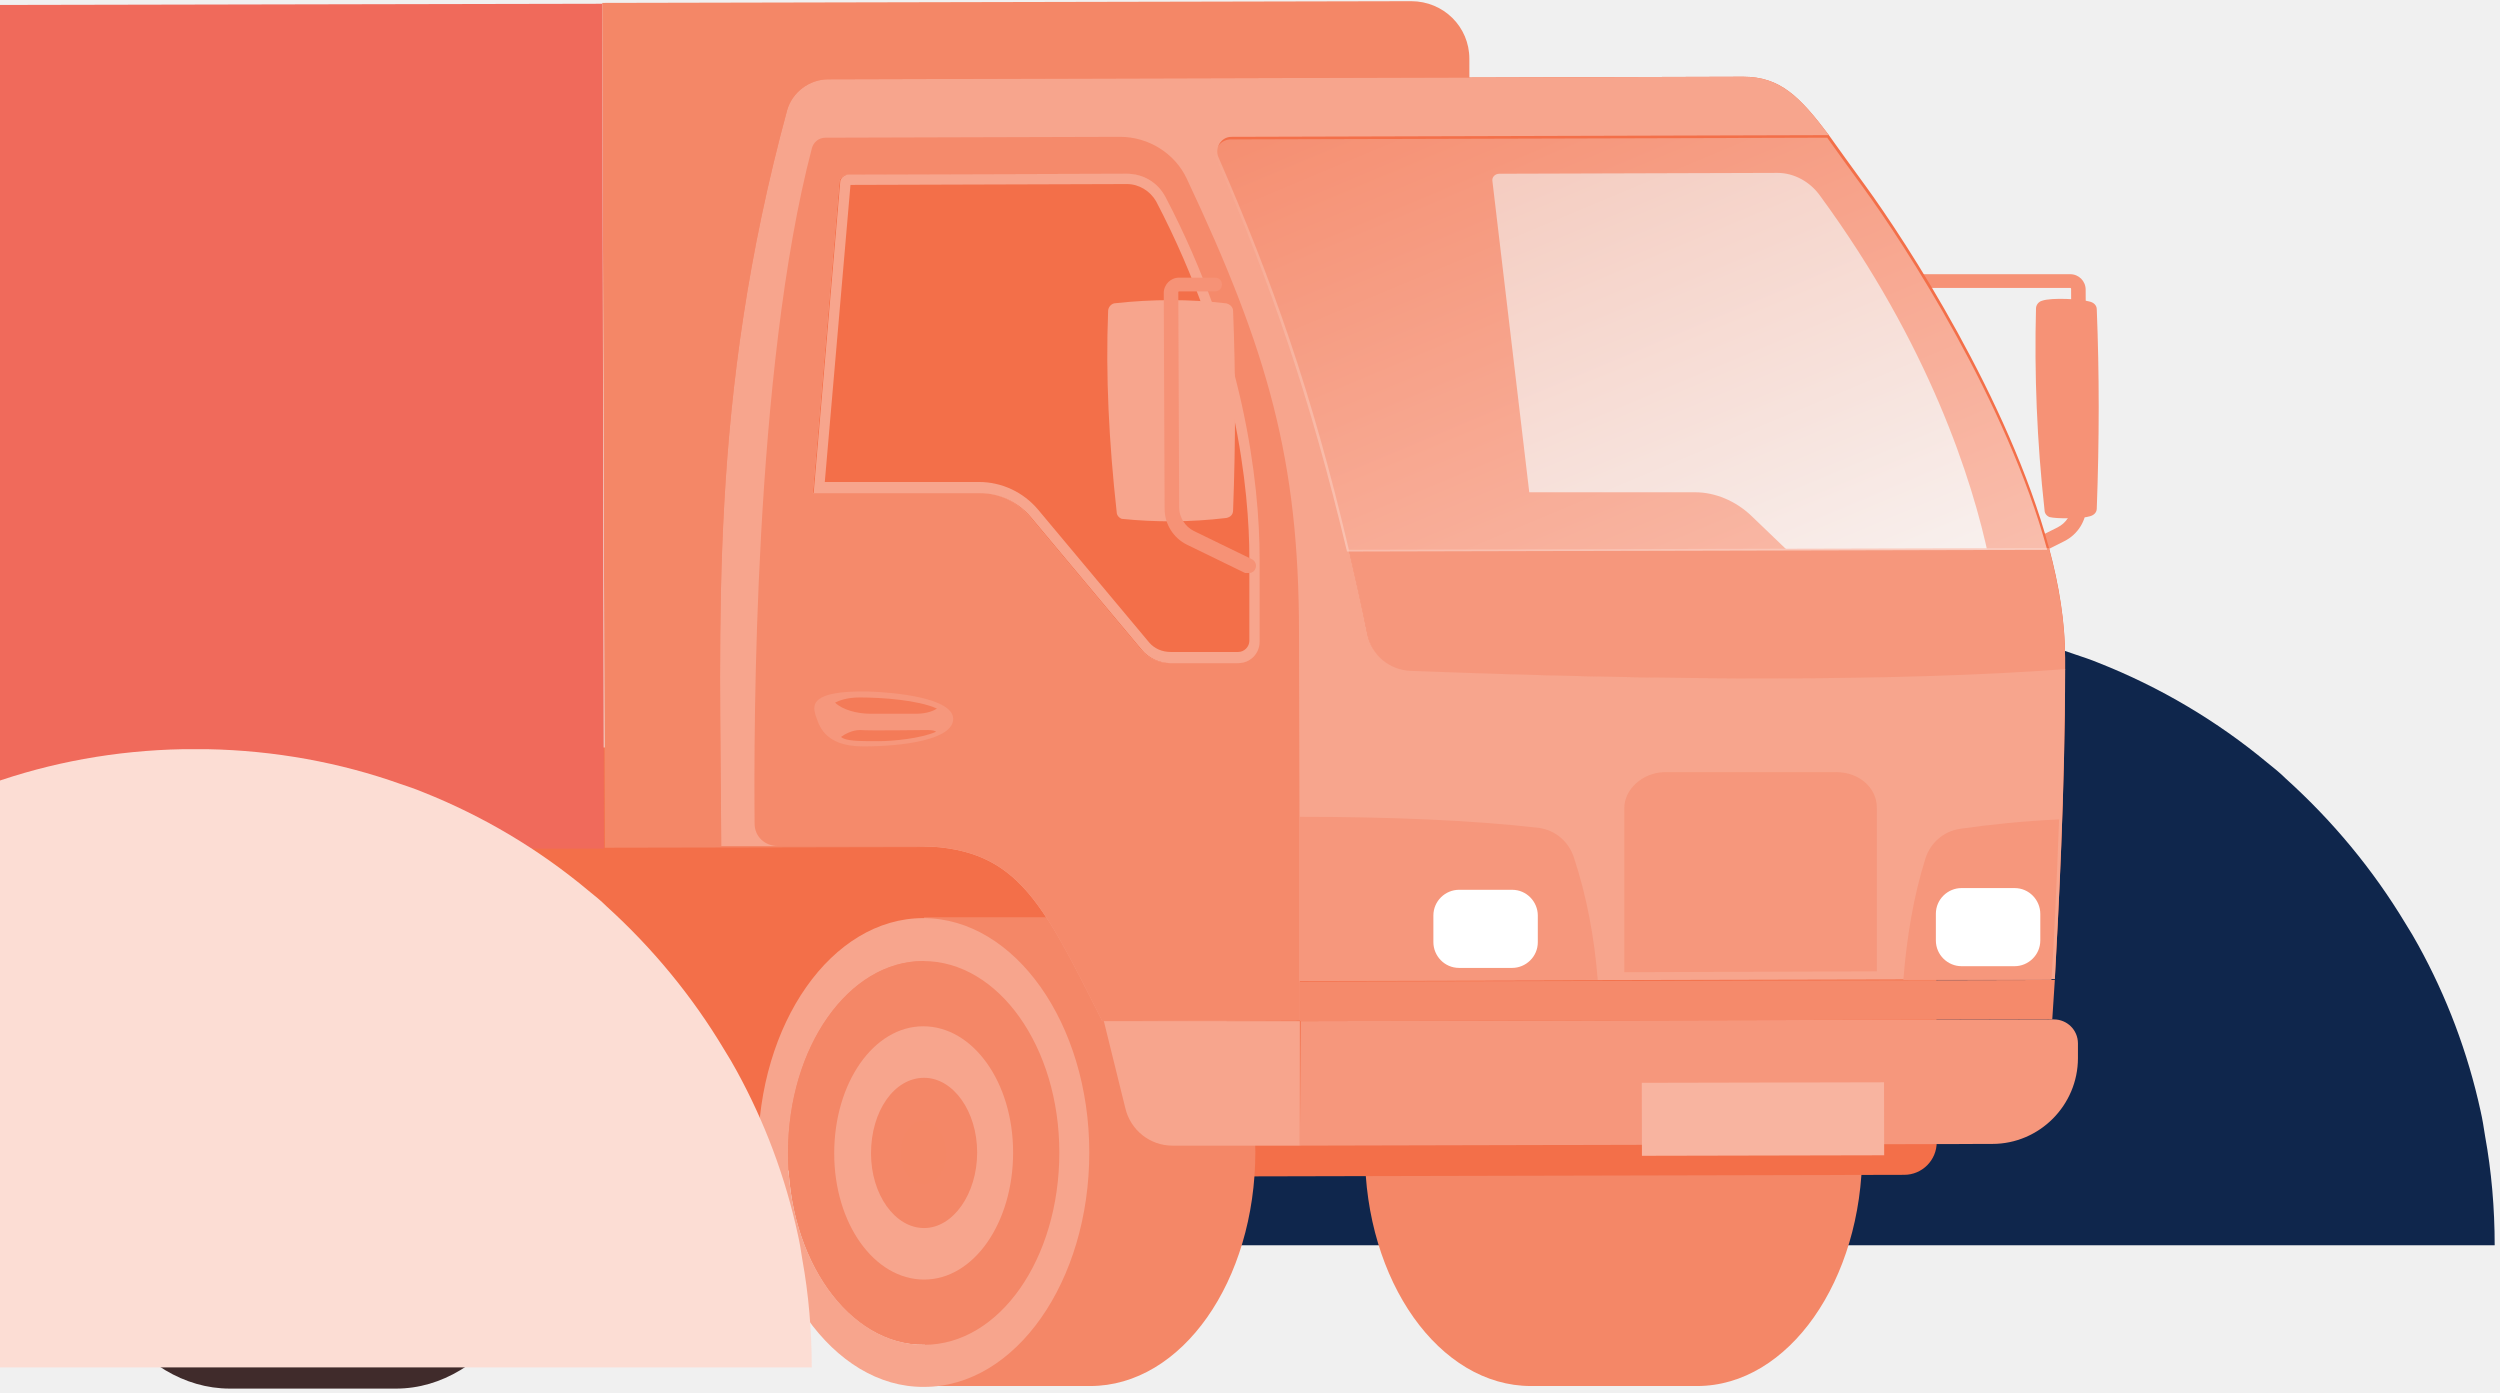
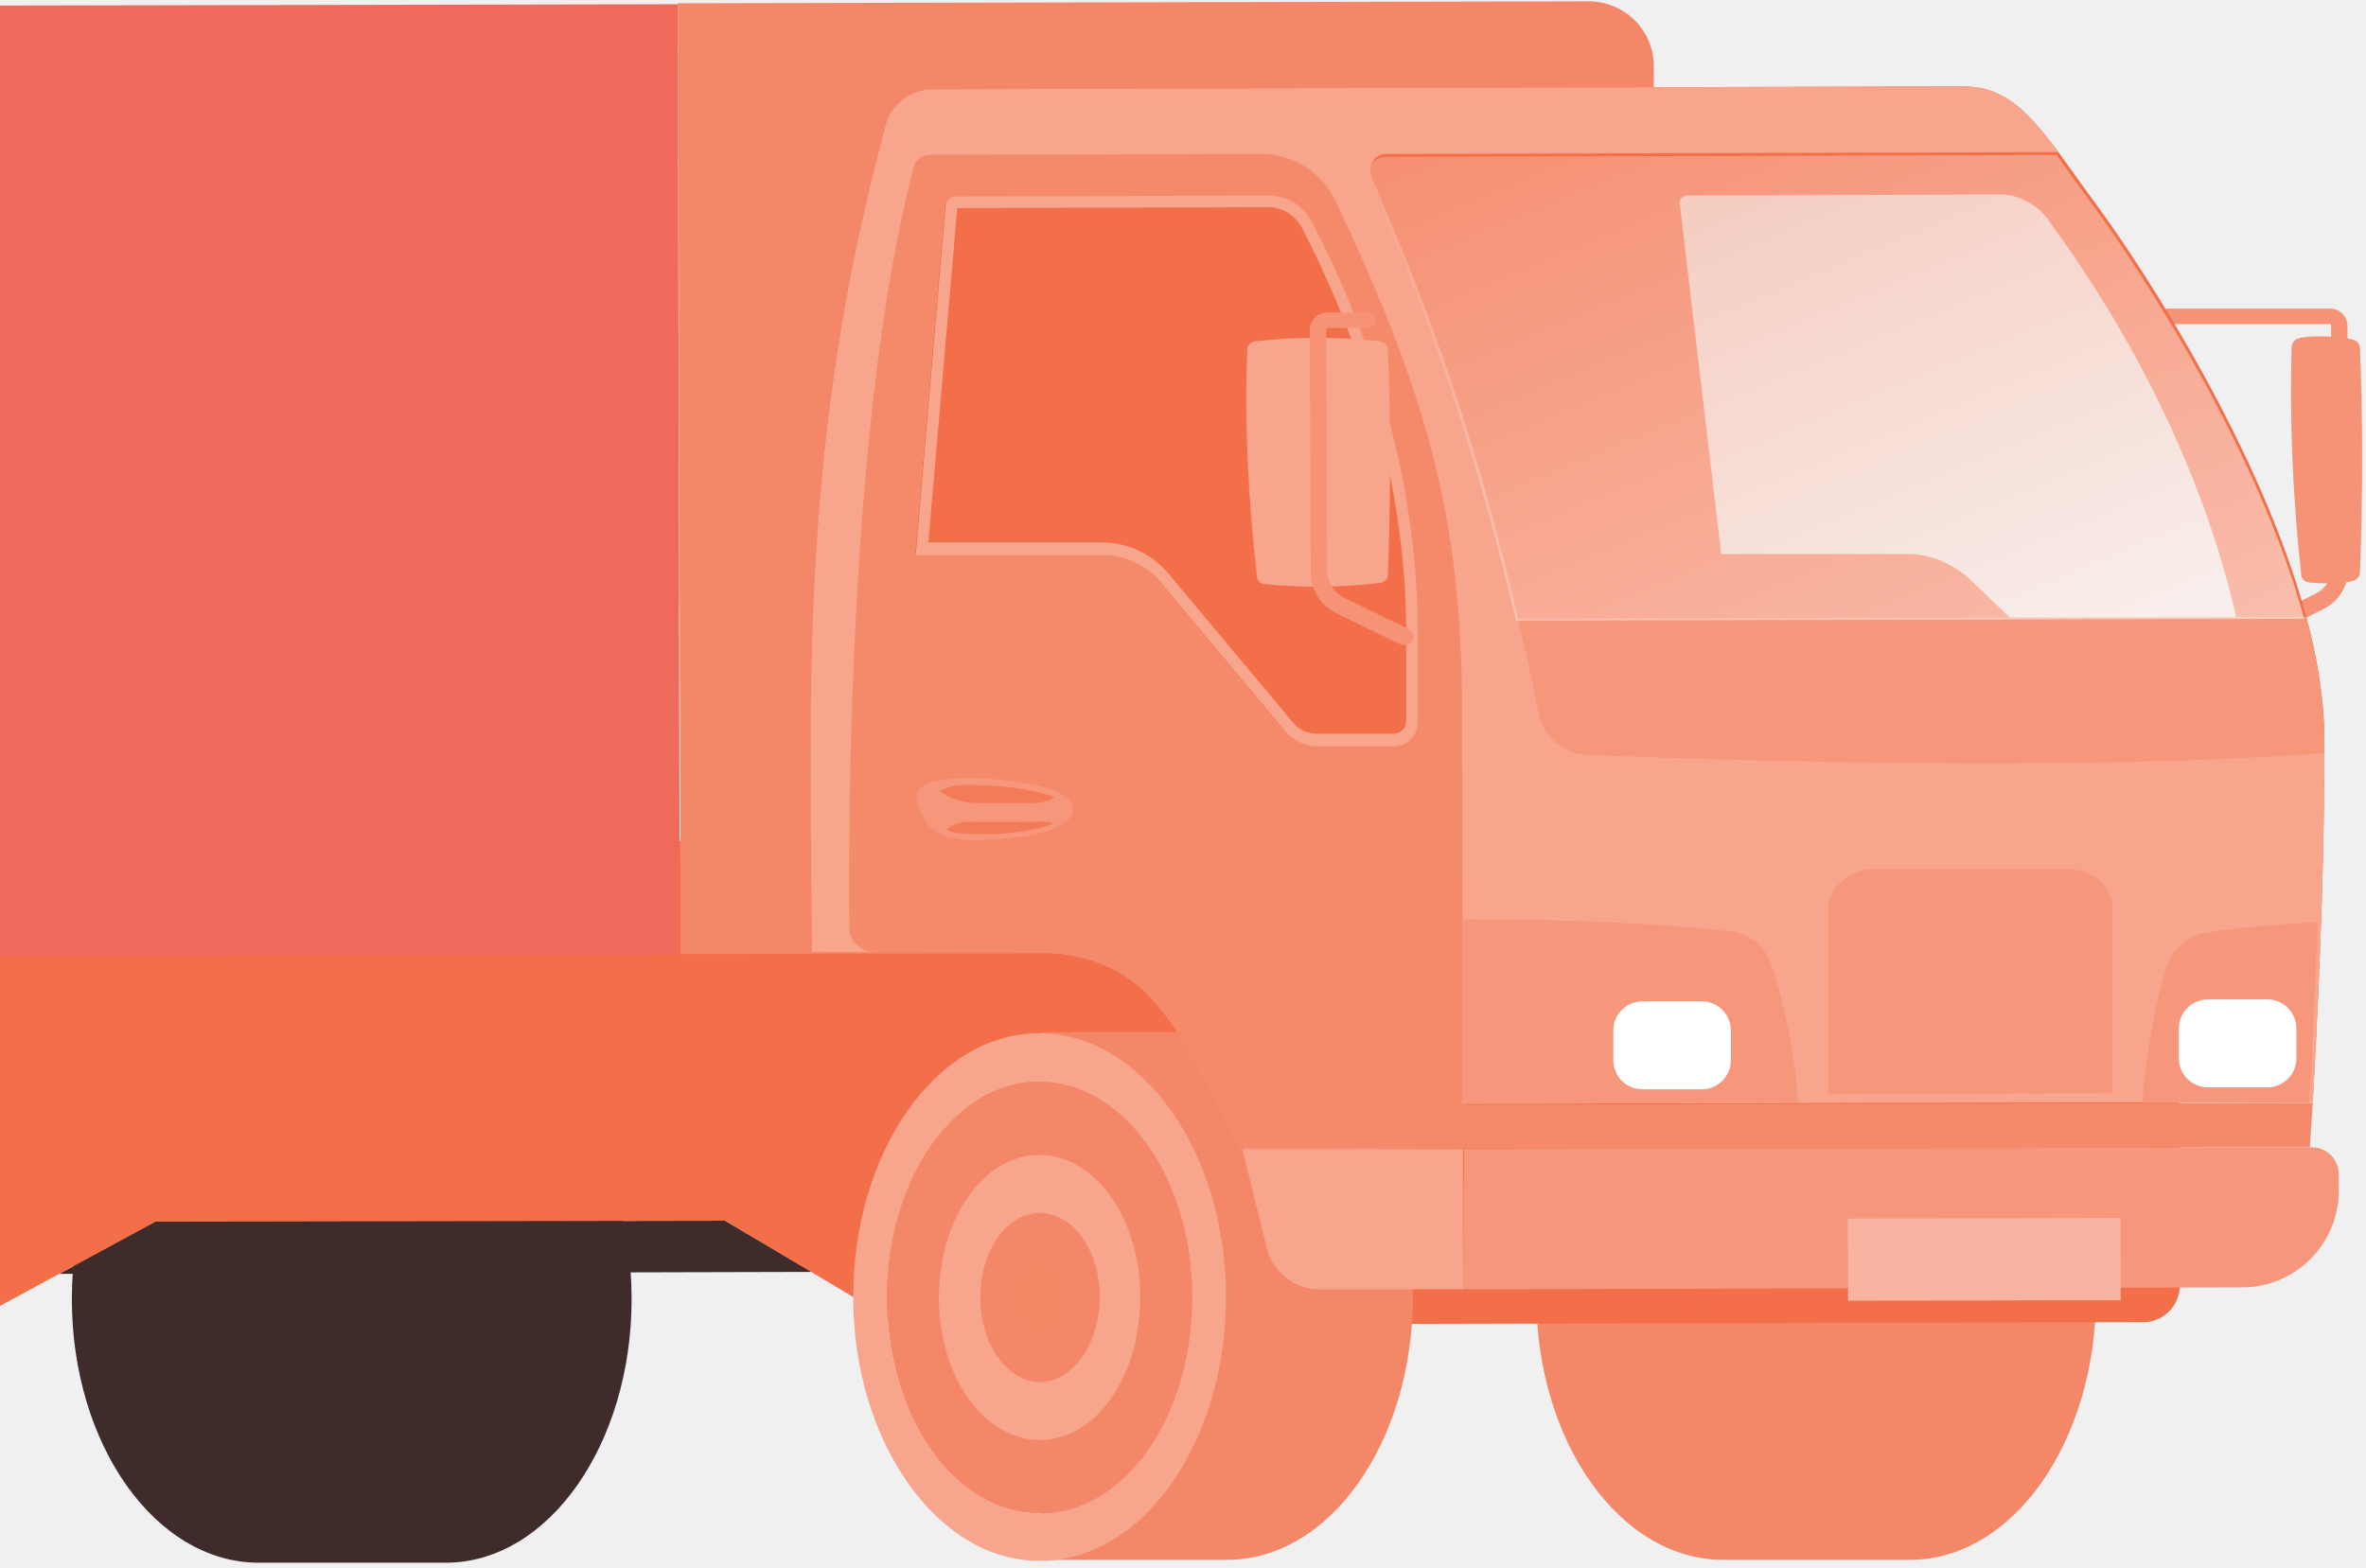
- <svg xmlns="http://www.w3.org/2000/svg" width="377" height="210" viewBox="0 0 377 210" fill="none">
-   <path d="M374.072 167.545C372.14 158.676 368.951 150.289 364.7 142.576C364.12 141.516 363.443 140.359 362.767 139.299C357.839 131.104 351.752 123.777 344.699 117.415C343.829 116.547 342.863 115.776 341.897 115.004C334.36 108.738 325.76 103.629 316.485 99.965C315.325 99.483 314.166 99.098 313.006 98.712C303.73 95.434 293.682 93.603 283.343 93.41C282.763 93.41 282.087 93.41 281.507 93.41C280.927 93.41 280.251 93.41 279.671 93.41C269.236 93.603 259.284 95.434 250.008 98.712C248.848 99.098 247.689 99.58 246.529 99.965C237.254 103.629 228.654 108.738 221.118 115.004C220.151 115.776 219.185 116.643 218.316 117.415C211.262 123.777 205.078 131.104 200.247 139.299C199.571 140.359 198.991 141.516 198.315 142.576C194.063 150.289 190.875 158.676 188.942 167.545C188.652 168.799 188.459 170.052 188.169 171.305C187.203 176.704 186.72 182.199 186.72 187.791H376.198C376.198 182.199 375.715 176.608 374.748 171.305C374.555 170.052 374.362 168.799 374.072 167.545Z" fill="#0F264C" />
+ <svg xmlns="http://www.w3.org/2000/svg" width="317" height="210" viewBox="0 0 317 210" fill="none">
  <path d="M9.627 174.056C9.627 193.606 20.857 209.401 34.669 209.401H59.71C73.522 209.401 84.623 193.476 84.623 174.056C84.623 154.506 73.393 138.711 59.581 138.711C59.323 138.711 59.194 138.711 58.936 138.711H34.669C20.728 138.711 9.627 154.636 9.627 174.056Z" fill="#402B2B" />
  <path d="M205.828 173.667C205.828 193.217 217.058 209.013 230.87 209.013H255.912C269.723 209.013 280.824 193.088 280.824 173.667C280.824 154.118 269.594 138.322 255.782 138.322C255.524 138.322 255.395 138.322 255.137 138.322H230.87C216.929 138.322 205.828 154.118 205.828 173.667Z" fill="#F48767" />
  <path d="M7.949 170.69L108.761 170.431L97.144 163.569L20.857 163.699L7.949 170.69Z" fill="#402B2B" />
  <path d="M-87.184 113.076L-87.055 177.941L-5.217 177.811L20.857 163.699L97.144 163.569L120.637 177.552L287.151 177.164C289.862 177.164 292.056 174.963 292.056 172.244L291.927 112.3L-87.184 113.076Z" fill="#F36F49" />
  <path d="M91.207 127.836L221.837 127.577L221.579 8.853C221.579 4.063 217.707 0.179 212.802 0.179L90.82 0.438L91.207 127.836Z" fill="#F48767" />
  <path d="M-112.483 128.353L91.078 127.964L90.819 0.566L-104.093 0.955C-108.869 0.955 -112.741 4.839 -112.741 9.759L-112.483 128.353Z" fill="#F06A5B" />
  <path d="M189.307 173.667C189.307 193.217 178.206 209.013 164.394 209.013H139.482V197.101C130.317 197.101 122.83 186.614 122.83 173.667C122.83 160.721 130.188 150.233 139.352 150.233V138.322H164.265C178.077 138.452 189.178 154.247 189.307 173.667Z" fill="#F48767" />
  <path d="M118.83 173.927C118.83 189.981 127.995 202.928 139.354 202.799C150.713 202.799 159.749 189.852 159.749 173.797C159.749 157.743 150.584 144.796 139.225 144.926C127.995 144.926 118.83 157.873 118.83 173.927Z" fill="#F48767" />
  <path d="M139.352 192.958C146.839 192.958 152.777 184.413 152.777 173.797C152.777 163.18 146.71 154.765 139.223 154.765C131.737 154.765 125.799 163.31 125.799 173.926C125.799 184.543 131.866 192.958 139.352 192.958ZM139.352 162.533C143.741 162.533 147.355 167.582 147.355 173.797C147.355 180.011 143.741 185.19 139.352 185.19C134.964 185.19 131.349 180.141 131.349 173.926C131.349 167.582 134.835 162.533 139.352 162.533Z" fill="#F7A58D" />
  <path d="M139.352 209.142C153.164 209.142 164.265 193.217 164.265 173.797C164.265 154.377 153.035 138.452 139.223 138.452C125.412 138.452 114.311 154.377 114.311 173.797C114.311 193.217 125.67 209.272 139.352 209.142ZM139.223 144.925C150.582 144.925 159.747 157.872 159.747 173.797C159.747 189.851 150.711 202.798 139.352 202.798C127.993 202.798 118.828 189.851 118.828 173.926C118.828 157.872 127.993 144.925 139.223 144.925Z" fill="#F7A58D" />
  <path d="M135.867 173.797C135.867 171.078 137.416 169.007 139.223 169.007C141.03 169.007 142.579 171.208 142.708 173.797C142.708 176.516 141.16 178.588 139.352 178.588C137.416 178.717 135.867 176.516 135.867 173.797Z" fill="#F48766" />
  <path d="M308.319 76.946C308.319 77.464 308.707 77.852 309.094 77.982C310.127 78.241 313.999 78.241 315.161 77.852C315.677 77.723 316.193 77.334 316.193 76.687C316.581 66.329 316.581 56.231 316.193 46.65C316.193 46.003 315.677 45.614 315.161 45.485C313.87 45.096 309.352 44.838 307.932 45.355C307.416 45.485 307.029 46.003 307.029 46.521C306.77 56.36 307.158 66.459 308.319 76.946Z" fill="#F69276" />
  <path d="M301.996 86.146C302.125 86.146 302.254 86.146 302.512 86.017L311.29 81.615C313.355 80.579 314.646 78.508 314.646 76.177L314.517 43.68C314.517 42.386 313.484 41.35 312.193 41.35H288.055C287.41 41.35 287.022 41.868 287.022 42.386C287.022 43.033 287.539 43.421 288.055 43.421H312.193C312.322 43.421 312.322 43.551 312.322 43.551L312.451 76.048C312.451 77.601 311.548 78.896 310.257 79.543L301.48 83.945C300.963 84.204 300.705 84.852 300.963 85.37C301.221 86.017 301.609 86.146 301.996 86.146Z" fill="#F69276" />
  <path d="M108.761 127.576C108.761 127.576 112.117 127.576 117.281 127.576H137.805C153.165 127.576 156.779 135.215 166.202 153.988L196.02 153.859C196.02 153.859 196.02 151.658 196.02 147.903L309.869 147.644C310.386 138.193 311.418 119.031 311.418 100.906C311.418 100.258 311.418 99.74 311.418 99.093C311.418 93.914 310.515 88.218 308.966 82.521C302.899 60.252 287.538 36.559 281.213 27.885C279.148 25.037 277.341 22.577 275.792 20.376C271.403 14.55 268.434 11.572 262.884 11.572L124.896 11.96C122.057 11.96 119.475 13.902 118.701 16.621C106.825 60.382 108.632 93.655 108.761 127.576ZM225.063 27.367C224.934 26.72 225.45 26.202 226.096 26.202L268.047 26.072C270.5 26.072 272.952 27.367 274.501 29.568C290.895 51.966 297.478 72.422 299.93 84.204L302.512 96.633C302.899 98.446 301.737 99.87 299.93 99.87H289.733C288.055 99.87 286.248 99.093 284.957 97.798L264.046 77.731C261.722 75.53 258.624 74.235 255.655 74.235H230.614L225.063 27.367Z" fill="#F36F49" />
  <path d="M203.376 82.91C204.28 87.053 205.312 91.326 206.216 95.857C206.861 98.964 209.572 101.165 212.67 101.295C253.459 102.719 287.279 102.848 311.417 101.036C311.417 100.388 311.417 99.871 311.417 99.223C311.417 94.044 310.513 88.348 308.964 82.651L203.376 82.91Z" fill="#F6977C" />
  <path d="M127.993 26.332L169.945 26.202C172.397 26.202 174.592 27.497 175.753 29.698C187.5 52.096 189.952 72.552 189.952 84.334V96.763C189.952 98.576 188.532 100 186.725 100H176.528C174.85 100 173.172 99.223 172.139 97.928L155.359 77.861C153.422 75.659 150.712 74.235 147.743 74.365H122.701L126.703 27.497C126.703 26.849 127.219 26.332 127.993 26.332Z" fill="#F36F49" />
  <path d="M108.761 127.576C108.761 127.576 112.117 127.576 117.281 127.576H137.805C153.165 127.576 156.779 135.215 166.202 153.988L196.02 153.859C196.02 153.859 196.02 151.658 196.02 147.903L309.869 147.644C310.386 138.193 311.418 119.031 311.418 100.906C287.28 102.718 253.332 102.718 212.671 101.165C209.574 101.035 206.863 98.834 206.217 95.727C205.314 91.195 204.281 86.793 203.378 82.78C197.827 59.087 191.76 42.127 183.757 23.742C183.112 22.318 184.145 20.635 185.694 20.635L275.792 20.376C271.403 14.55 268.434 11.572 262.884 11.572L124.896 11.96C122.057 11.96 119.475 13.902 118.701 16.621C106.825 60.382 108.632 93.655 108.761 127.576ZM122.573 74.364L126.574 27.497C126.574 26.849 127.22 26.331 127.865 26.331L169.817 26.202C172.269 26.202 174.463 27.497 175.625 29.698C187.372 52.096 189.824 72.552 189.824 84.334V96.763C189.824 98.575 188.404 99.999 186.597 99.999H176.4C174.722 99.999 173.044 99.222 172.011 97.928L155.23 77.86C153.294 75.659 150.584 74.235 147.615 74.364H122.573Z" fill="#F7A58D" />
  <path d="M113.794 124.211C113.794 126.153 115.343 127.577 117.279 127.577H137.803C153.164 127.577 156.778 135.215 166.201 153.988L196.019 153.859C196.019 153.859 196.019 151.658 196.019 147.903L195.89 95.468C195.89 69.445 191.243 53.002 178.98 26.979C177.173 23.095 173.171 20.635 168.912 20.635L124.508 20.764C123.475 20.764 122.701 21.412 122.442 22.318C113.665 55.721 113.665 110.098 113.794 124.211ZM122.572 74.365L126.573 27.497C126.573 26.849 127.218 26.332 127.864 26.332L169.815 26.202C172.268 26.202 174.462 27.497 175.624 29.698C187.37 52.096 189.823 72.552 189.823 84.334V96.763C189.823 98.576 188.403 100 186.596 100H176.398C174.72 100 173.042 99.223 172.01 97.928L155.229 77.861C153.293 75.659 150.582 74.235 147.613 74.365H122.572Z" fill="#F58A6B" />
  <path d="M128.252 27.885L169.945 27.756C171.752 27.756 173.43 28.792 174.334 30.345C186.467 53.52 188.403 74.106 188.403 84.204V96.634C188.403 97.54 187.629 98.317 186.725 98.317H176.528C175.237 98.317 174.075 97.799 173.301 96.892L156.52 76.825C154.326 74.235 151.099 72.682 147.614 72.682H124.379L128.252 27.885ZM127.993 26.332C127.348 26.332 126.703 26.849 126.703 27.497L122.701 74.365H147.743C150.712 74.365 153.422 75.659 155.359 77.861L172.139 97.928C173.172 99.223 174.85 100 176.528 100H186.725C188.532 100 189.952 98.576 189.952 96.763V84.334C189.952 72.552 187.5 52.096 175.753 29.698C174.592 27.497 172.397 26.202 169.945 26.202L127.993 26.332Z" fill="#F7A58D" />
  <path d="M195.892 123.175V147.903L240.941 147.774C240.425 141.3 239.263 135.086 237.327 129.26C236.552 126.929 234.616 125.246 232.163 124.858C222.224 123.692 209.574 123.175 195.892 123.175ZM287.023 147.774H309.354C309.741 142.336 310.128 133.532 310.515 123.563C305.094 123.822 300.06 124.34 295.542 124.987C293.09 125.376 291.153 127.059 290.379 129.389C288.572 135.086 287.539 141.3 287.023 147.774Z" fill="#F6977C" />
  <path d="M196.02 172.762L300.446 172.503C307.545 172.503 313.354 166.676 313.354 159.556V157.355C313.354 155.283 311.676 153.729 309.74 153.729L196.149 153.988L196.02 172.762Z" fill="#F6977C" />
  <path d="M176.787 172.762H196.02V153.989H166.461L169.688 167.065C170.462 170.431 173.431 172.762 176.787 172.762Z" fill="#F7A58D" />
  <path d="M130.833 104.273C135.222 104.402 143.741 105.308 143.741 108.416C143.741 111.523 136.255 112.559 130.188 112.559C124.121 112.559 123.475 109.192 122.959 107.768C122.572 106.344 122.185 104.143 130.833 104.273Z" fill="#F6977C" />
  <path d="M131.221 107.631C129.156 107.631 126.961 106.985 125.929 105.952C126.703 105.564 127.865 105.177 129.672 105.177C133.028 105.177 138.45 105.564 141.289 106.856C140.902 107.114 139.869 107.631 138.191 107.631C136.126 107.631 133.415 107.631 131.221 107.631Z" fill="#F47B58" />
  <path d="M139.869 110.088C140.644 110.088 141.031 110.218 141.16 110.347C138.837 111.38 134.577 111.768 132.512 111.768C129.543 111.768 127.477 111.768 126.832 111.122C127.348 110.734 128.51 110.088 129.672 110.088C131.221 110.218 138.837 110.088 139.869 110.088Z" fill="#F47B58" />
  <path d="M196.02 148.033C196.02 151.787 196.02 153.988 196.02 153.988L309.482 153.729C309.482 153.729 309.611 151.528 309.869 147.774L196.02 148.033Z" fill="#F58A6B" />
  <g opacity="0.2">
    <path d="M244.942 121.88V146.608L283.021 146.479V121.75C283.021 118.772 280.311 116.442 276.954 116.442H250.88C247.653 116.571 244.942 119.031 244.942 121.88Z" fill="#F16036" />
  </g>
  <path d="M295.8 145.702H303.803C305.868 145.702 307.676 144.019 307.676 141.818V137.805C307.676 135.733 305.998 133.921 303.803 133.921H295.8C293.735 133.921 291.928 135.604 291.928 137.805V141.818C291.928 144.019 293.735 145.702 295.8 145.702Z" fill="white" />
  <path d="M220.027 145.961H228.03C230.095 145.961 231.902 144.278 231.902 142.077V138.064C231.902 135.992 230.224 134.18 228.03 134.18H220.027C217.961 134.18 216.154 135.863 216.154 138.064V142.077C216.154 144.149 217.832 145.961 220.027 145.961Z" fill="white" />
  <path d="M168.395 77.206C168.395 77.724 168.783 78.112 169.17 78.242C174.204 78.76 179.496 78.76 184.918 78.112C185.563 77.983 185.951 77.594 185.951 76.947C186.338 66.589 186.338 56.491 185.951 46.91C185.951 46.263 185.434 45.874 184.918 45.745C179.367 45.097 173.817 45.097 168.008 45.745C167.492 45.874 167.105 46.392 167.105 46.91C166.717 56.62 167.234 66.719 168.395 77.206Z" fill="#F7A58D" />
  <path d="M188.402 86.406C188.789 86.406 189.177 86.147 189.306 85.759C189.564 85.241 189.306 84.593 188.789 84.334L180.012 80.062C178.721 79.415 177.818 77.99 177.818 76.566L177.688 44.069C177.688 43.94 177.818 43.94 177.818 43.94H183.239C183.884 43.94 184.272 43.422 184.272 42.904C184.272 42.257 183.755 41.868 183.239 41.868H177.818C176.527 41.868 175.494 42.904 175.494 44.199L175.623 76.696C175.623 79.026 176.914 81.098 178.979 82.133L187.757 86.406C188.144 86.406 188.273 86.406 188.402 86.406Z" fill="#F69276" />
  <path d="M247.604 174.294L284.134 174.215L284.11 163.21L247.58 163.29L247.604 174.294Z" fill="#F8B4A0" />
  <path opacity="0.6" d="M183.508 24.134C191.511 42.518 197.449 59.479 203.128 83.172L308.716 82.913C302.65 60.644 287.289 36.951 280.964 28.276C278.899 25.428 277.092 22.968 275.543 20.767L185.444 21.026C183.895 21.156 182.862 22.709 183.508 24.134Z" fill="url(#paint0_linear)" />
-   <path d="M120.325 186.208C118.427 177.447 115.297 169.162 111.123 161.543C110.554 160.496 109.889 159.353 109.225 158.306C104.387 150.211 98.411 142.974 91.485 136.689C90.632 135.832 89.683 135.07 88.734 134.308C81.335 128.118 72.892 123.071 63.784 119.453C62.646 118.976 61.508 118.596 60.369 118.215C51.262 114.977 41.396 113.168 31.245 112.977C30.676 112.977 30.012 112.977 29.443 112.977C28.874 112.977 28.21 112.977 27.64 112.977C17.395 113.168 7.624 114.977 -1.484 118.215C-2.622 118.596 -3.76 119.072 -4.899 119.453C-14.006 123.071 -22.449 128.118 -29.849 134.308C-30.797 135.07 -31.746 135.927 -32.6 136.689C-39.525 142.974 -45.596 150.211 -50.34 158.306C-51.004 159.353 -51.573 160.496 -52.237 161.543C-56.411 169.162 -59.542 177.447 -61.439 186.208C-61.724 187.446 -61.913 188.684 -62.198 189.922C-63.147 195.254 -63.621 200.682 -63.621 206.206H122.412C122.412 200.682 121.938 195.159 120.989 189.922C120.799 188.684 120.609 187.446 120.325 186.208Z" fill="#FCDDD4" />
  <defs>
    <linearGradient id="paint0_linear" x1="232.764" y1="0.962" x2="283.515" y2="122.26" gradientUnits="userSpaceOnUse">
      <stop stop-color="#F7A58D" />
      <stop offset="0.926" stop-color="white" />
    </linearGradient>
  </defs>
</svg>
